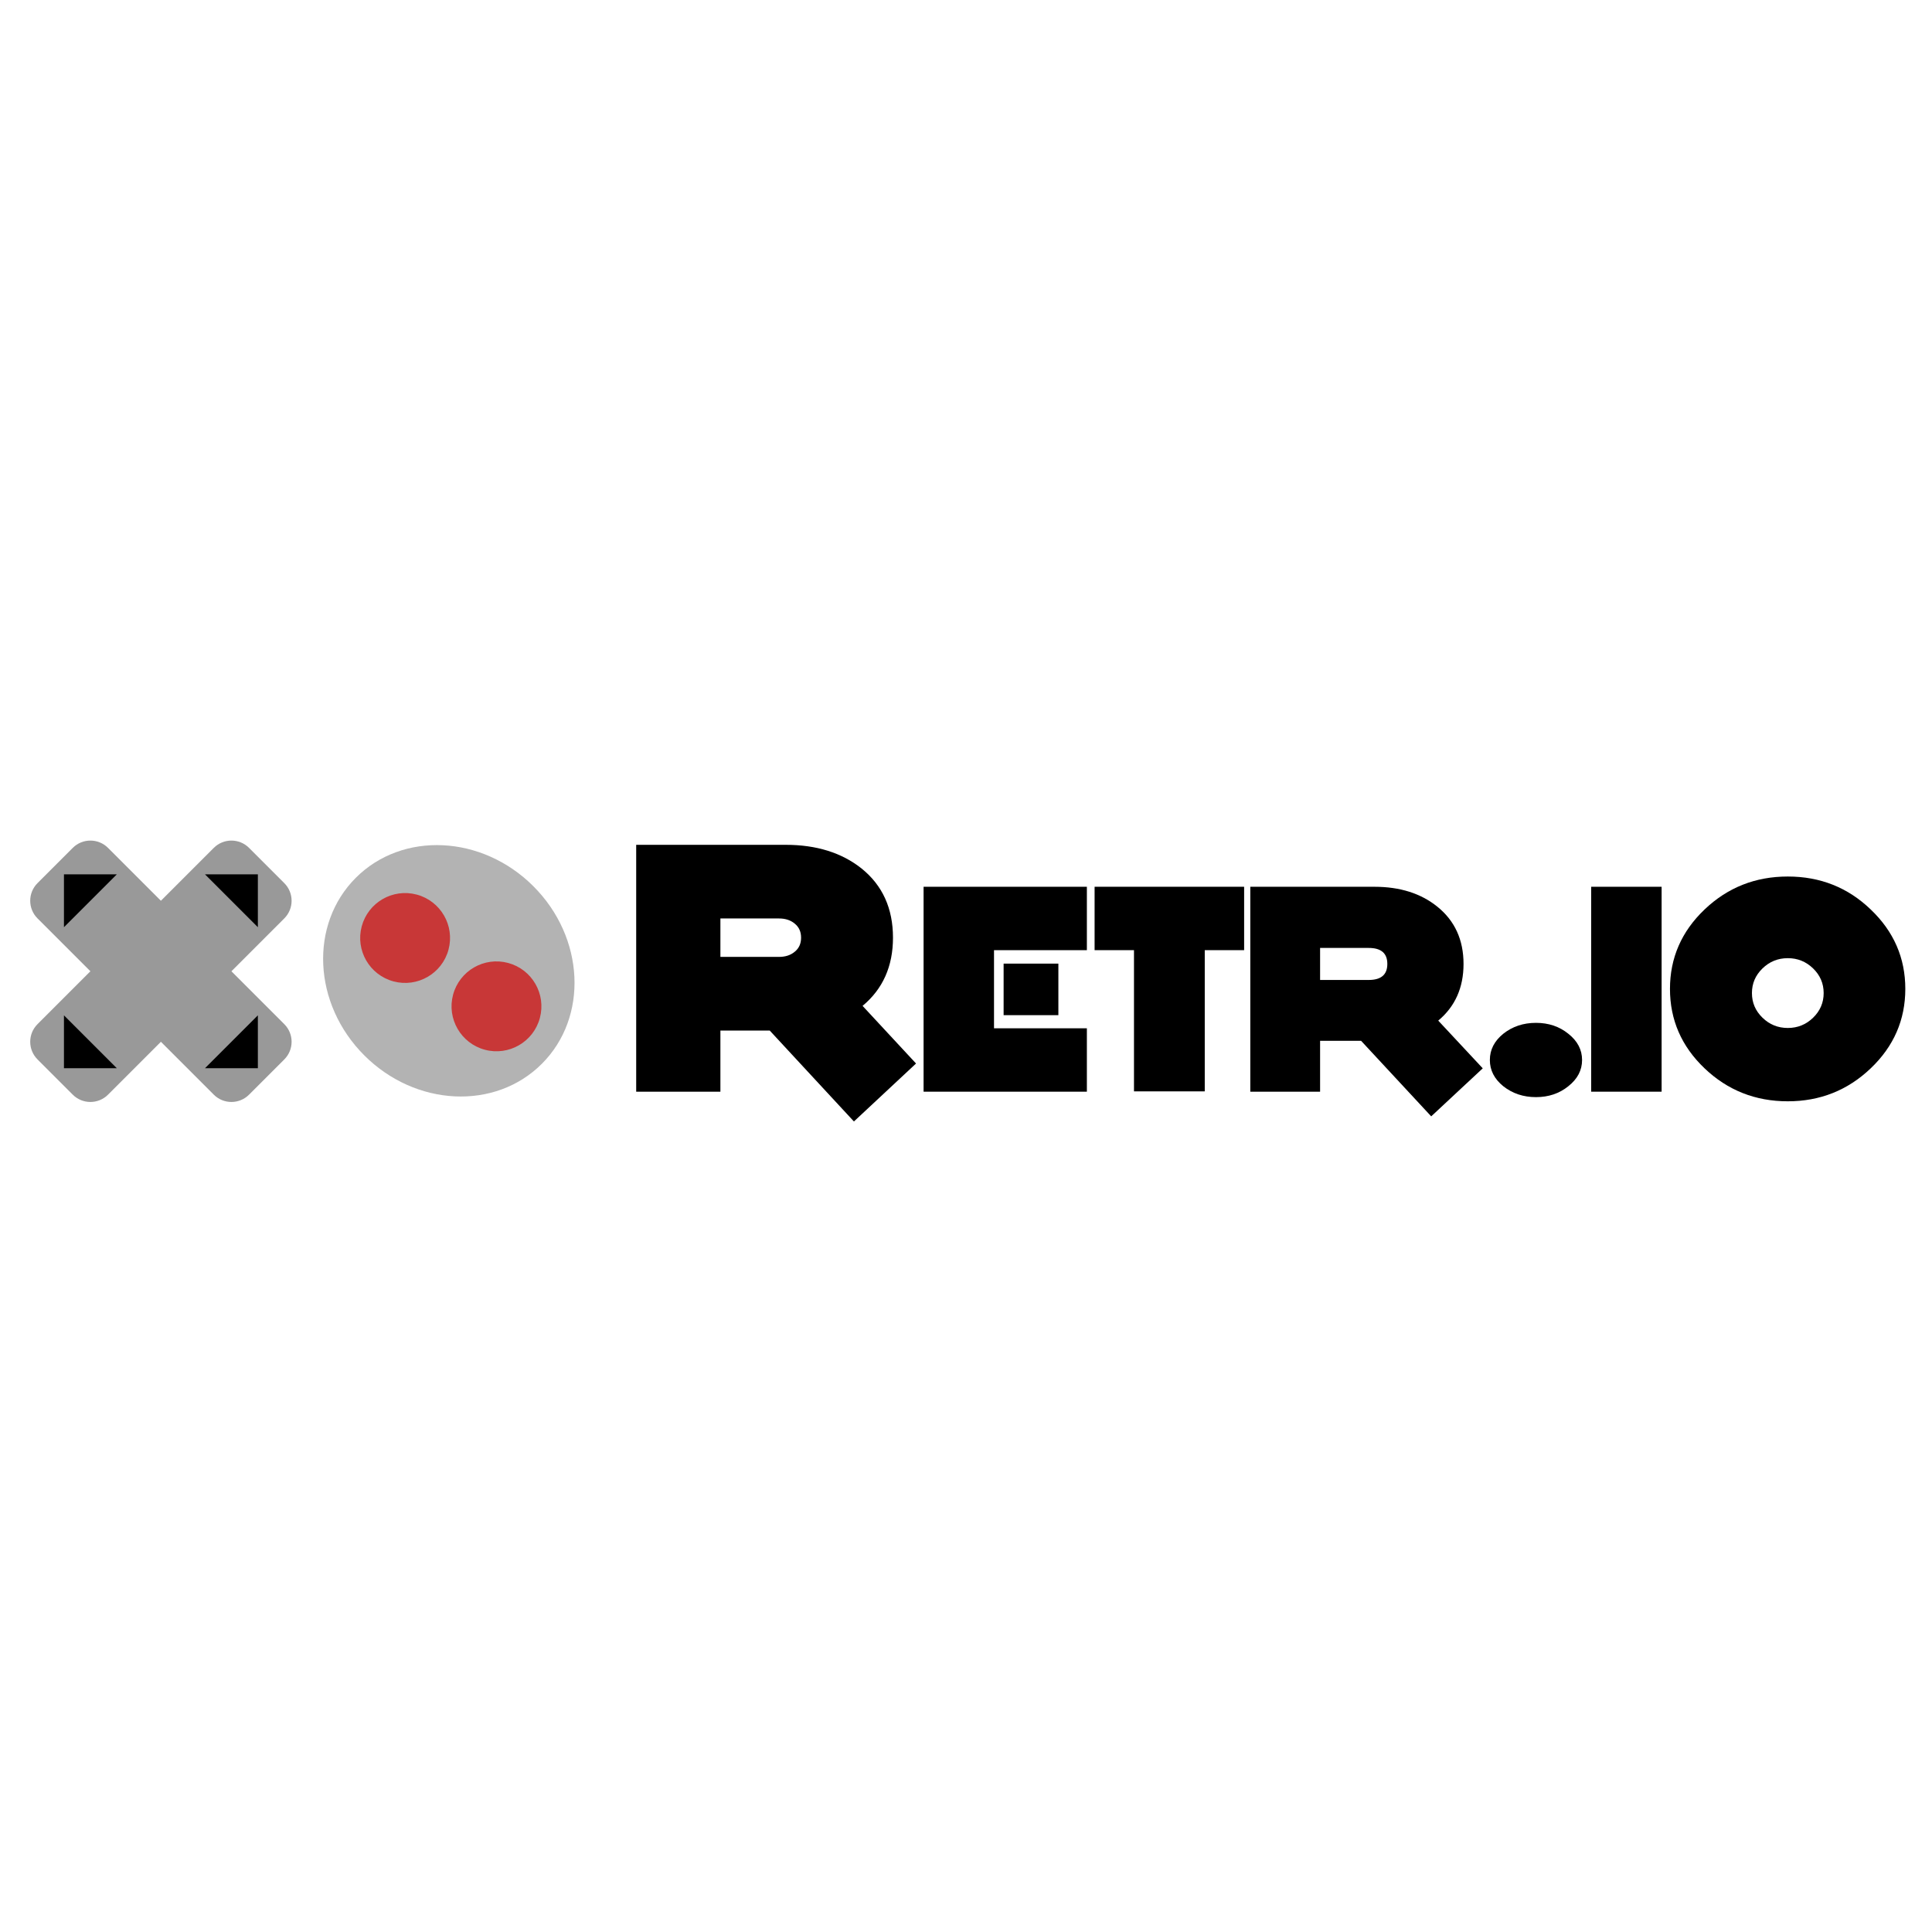
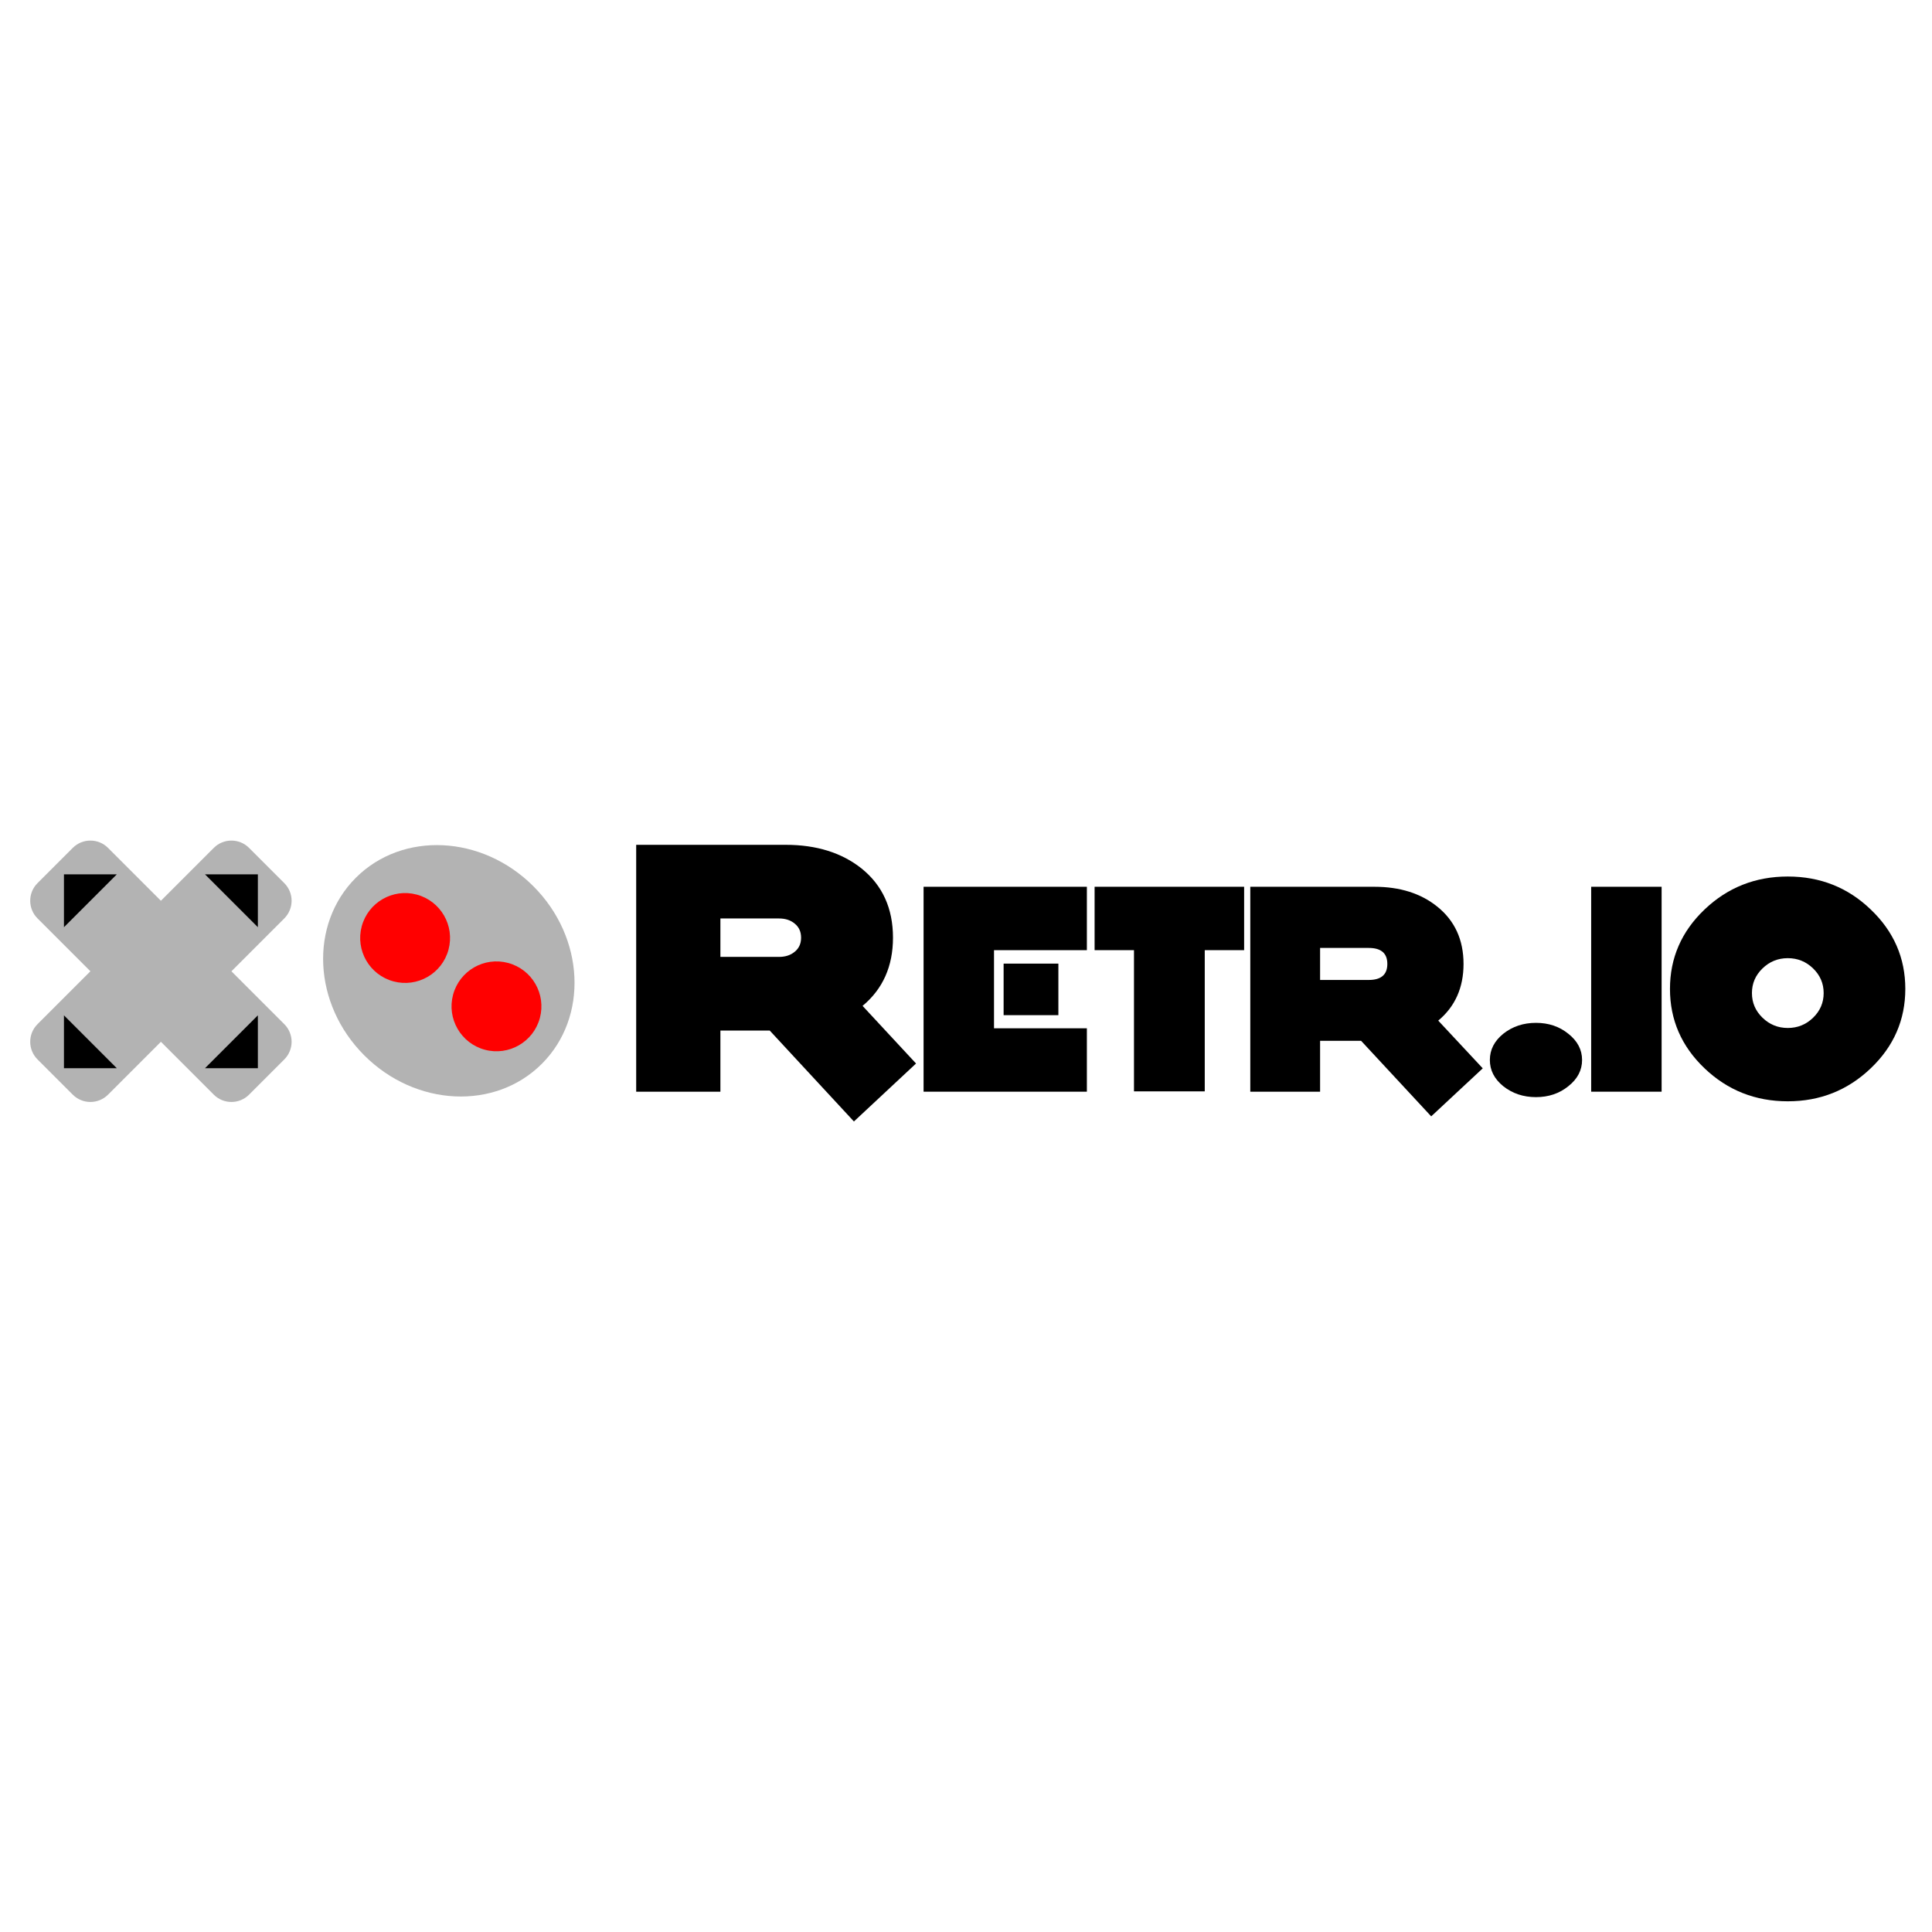
<svg xmlns="http://www.w3.org/2000/svg" width="256" height="256" id="svg2" version="1.1">
  <defs id="defs4">
    <filter id="filter3072" x="0" y="0" height="1" width="1" color-interpolation-filters="sRGB">
      <feColorMatrix id="feColorMatrix3074" in="SourceGraphic" result="r" type="matrix" values="1 0 0 0 0 1 0 0 0 0 1 0 0 0 0 0 0 0 0 1 " />
      <feColorMatrix id="feColorMatrix3076" in="SourceGraphic" result="g" type="matrix" values="0 1 0 0 0 0 1 0 0 0 0 1 0 0 0 0 0 0 0 1 " />
      <feColorMatrix id="feColorMatrix3078" in="SourceGraphic" result="b" type="matrix" values="0 0 1 0 0 0 0 1 0 0 0 0 1 0 0 0 0 0 0 1 " />
      <feBlend id="feBlend3080" in2="g" mode="darken" in="r" result="minrg" />
      <feBlend id="feBlend3082" in2="b" mode="darken" in="minrg" result="p" />
      <feBlend id="feBlend3084" in2="g" mode="lighten" in="r" result="maxrg" />
      <feBlend id="feBlend3086" in2="b" mode="lighten" in="maxrg" result="q" />
      <feComponentTransfer id="feComponentTransfer3088" in="q" result="q2">
        <feFuncR id="feFuncR3090" type="linear" slope="0" />
      </feComponentTransfer>
      <feBlend id="feBlend3092" in2="q2" mode="lighten" in="p" result="pq" />
      <feColorMatrix id="feColorMatrix3094" in="pq" result="qminp" type="matrix" values="-1 1 0 0 0 -1 1 0 0 0 -1 1 0 0 0 0 0 0 0 1 " />
      <feComponentTransfer id="feComponentTransfer3096" in="qminp" result="coefsq">
        <feFuncR id="feFuncR3098" type="table" tableValues="1 1 0 0 0 1 1" />
        <feFuncG id="feFuncG3100" type="table" tableValues="0 1 1 1 0 0 0" />
        <feFuncB id="feFuncB3102" type="table" tableValues="0 0 0 1 1 1 0" />
      </feComponentTransfer>
      <feFlood id="feFlood3104" flood-color="rgb(203,0,254)" result="result1" />
      <feComposite id="feComposite3106" in2="result1" in="qminp" result="qminpc" operator="arithmetic" k1="1" k2="0" k3="0" k4="0" />
      <feComposite id="feComposite3108" in2="qminpc" in="p" result="color" operator="arithmetic" k2="1" k3="1" k1="0" k4="0" />
      <feComposite id="feComposite3110" in2="SourceGraphic" in="color" operator="in" />
    </filter>
  </defs>
  <g id="layer1" transform="translate(0,-796.3622)">
-     <g id="g3503" transform="matrix(0.9156586,0,0,0.9156586,-3.325268,-9.848417)">
-       <g transform="matrix(1.068828,0,0,1.068828,-79.87557,30.19177)" id="g3049">
-         <g style="fill:#999999" id="g3054">
-           <rect style="fill:#999999;fill-opacity:1;stroke:#333333;stroke-width:0;stroke-linecap:square;stroke-linejoin:miter;stroke-miterlimit:4;stroke-opacity:1;stroke-dasharray:none;stroke-dashoffset:0" id="rect3053" width="13.501" height="40.503" x="719.407" y="564.605" ry="3.375" transform="matrix(0.7071068,0.7071068,-0.7071068,0.7071068,0,0)" />
-           <rect style="fill:#999999;fill-opacity:1;stroke:#333333;stroke-width:0;stroke-linecap:square;stroke-linejoin:miter;stroke-miterlimit:4;stroke-opacity:1;stroke-dasharray:none;stroke-dashoffset:0" id="rect3055" width="40.503" height="13.501" x="705.906" y="578.106" transform="matrix(0.7071068,0.7071068,-0.7071068,0.7071068,0,0)" ry="3.375" />
-         </g>
-         <path id="path3057" d="m 113.042,913.9 0,7.16 -7.16,-7.16 7.16,0" style="fill:#000000;fill-opacity:1;stroke:#333333;stroke-width:0;stroke-linecap:square;stroke-linejoin:miter;stroke-miterlimit:4;stroke-opacity:1;stroke-dasharray:none;stroke-dashoffset:0" />
-         <path style="fill:#000000;fill-opacity:1;stroke:#333333;stroke-width:0;stroke-linecap:square;stroke-linejoin:miter;stroke-miterlimit:4;stroke-opacity:1;stroke-dasharray:none;stroke-dashoffset:0" d="m 86.788,940.154 -5e-6,-7.16 7.16,7.16 -7.16,0" id="path3059" />
-         <path style="fill:#000000;fill-opacity:1;stroke:#333333;stroke-width:0;stroke-linecap:square;stroke-linejoin:miter;stroke-miterlimit:4;stroke-opacity:1;stroke-dasharray:none;stroke-dashoffset:0" d="m 113.042,940.154 -7.16,-10e-6 7.16,-7.16 0,7.16" id="path3061" />
-         <path id="path3063" d="m 86.788,913.9 7.16,0 -7.16,7.16 3e-6,-7.16" style="fill:#000000;fill-opacity:1;stroke:#333333;stroke-width:0;stroke-linecap:square;stroke-linejoin:miter;stroke-miterlimit:4;stroke-opacity:1;stroke-dasharray:none;stroke-dashoffset:0" />
-       </g>
-       <g transform="matrix(1.068828,0,0,1.068828,-140.43,32.32942)" id="g3065">
-         <path transform="matrix(0.5724217,0.5724217,-0.5724217,0.5724217,162.3513,818.4928)" d="m 144,64 c 0,11.046 -9.85,20 -22,20 -12.15,0 -22,-8.954 -22,-20 0,-11.046 9.85,-20 22,-20 12.15,0 22,8.954 22,20 z" id="path3067" style="fill:#b3b3b3;fill-opacity:1;stroke:none" />
-         <path transform="matrix(0.3672333,0.09839986,-0.09839986,0.3672333,164.9786,895.0215)" d="m 96,48 c 0,8.837 -7.163,16 -16,16 -8.837,0 -16,-7.163 -16,-16 0,-8.837 7.163,-16 16,-16 8.837,0 16,7.163 16,16 z" id="path3069" style="fill:#c83737;fill-opacity:1;stroke:#333333;stroke-width:0;stroke-linecap:square;stroke-linejoin:miter;stroke-miterlimit:4;stroke-opacity:1;stroke-dasharray:none;stroke-dashoffset:0" />
-         <path style="fill:#c83737;fill-opacity:1;stroke:#333333;stroke-width:0;stroke-linecap:square;stroke-linejoin:miter;stroke-miterlimit:4;stroke-opacity:1;stroke-dasharray:none;stroke-dashoffset:0" id="path3071" d="m 96,48 c 0,8.837 -7.163,16 -16,16 -8.837,0 -16,-7.163 -16,-16 0,-8.837 7.163,-16 16,-16 8.837,0 16,7.163 16,16 z" transform="matrix(0.3672333,0.09839987,-0.09839987,0.3672333,177.3479,904.2754)" />
-       </g>
+     <g style="fill:#b3b3b3" id="g3054" transform="matrix(0.9786816,0,0,0.9786816,-76.46402,17.79694)">
+       <rect style="fill:#b3b3b3;fill-opacity:1;stroke:#333333;stroke-width:0;stroke-linecap:square;stroke-linejoin:miter;stroke-miterlimit:4;stroke-opacity:1;stroke-dasharray:none;stroke-dashoffset:0" id="rect3053" width="13.501" height="40.503" x="719.407" y="564.605" ry="3.375" transform="matrix(0.7071068,0.7071068,-0.7071068,0.7071068,0,0)" />
+       <rect style="fill:#b3b3b3;fill-opacity:1;stroke:#333333;stroke-width:0;stroke-linecap:square;stroke-linejoin:miter;stroke-miterlimit:4;stroke-opacity:1;stroke-dasharray:none;stroke-dashoffset:0" id="rect3055" width="40.503" height="13.501" x="705.906" y="578.106" transform="matrix(0.7071068,0.7071068,-0.7071068,0.7071068,0,0)" ry="3.375" />
    </g>
+     <path id="path3057" d="m 34.168,912.214 0,7.007 -7.007,-7.007 7.007,0" style="fill:#000000;fill-opacity:1;stroke:#333333;stroke-width:0;stroke-linecap:square;stroke-linejoin:miter;stroke-miterlimit:4;stroke-opacity:1;stroke-dasharray:none;stroke-dashoffset:0" />
+     <path style="fill:#000000;fill-opacity:1;stroke:#333333;stroke-width:0;stroke-linecap:square;stroke-linejoin:miter;stroke-miterlimit:4;stroke-opacity:1;stroke-dasharray:none;stroke-dashoffset:0" d="m 8.474,937.908 -4.9e-6,-7.007 7.007,7.007 -7.007,0" id="path3059" />
+     <path style="fill:#000000;fill-opacity:1;stroke:#333333;stroke-width:0;stroke-linecap:square;stroke-linejoin:miter;stroke-miterlimit:4;stroke-opacity:1;stroke-dasharray:none;stroke-dashoffset:0" d="m 34.168,937.908 -7.007,-10e-6 7.007,-7.007 0,7.007" id="path3061" />
+     <path id="path3063" d="m 8.474,912.214 7.007,0 -7.007,7.007 3e-6,-7.007" style="fill:#000000;fill-opacity:1;stroke:#333333;stroke-width:0;stroke-linecap:square;stroke-linejoin:miter;stroke-miterlimit:4;stroke-opacity:1;stroke-dasharray:none;stroke-dashoffset:0" />
+     <path transform="matrix(0.5602185,0.5602185,-0.5602185,0.5602185,26.97904,820.7982)" d="m 144,64 a 22,20 0 1 1 -44,0 22,20 0 1 1 44,0 z" id="path3067" style="fill:#b3b3b3;fill-opacity:1;stroke:none" />
+     <path transform="matrix(0.3594045,0.09630213,-0.09630213,0.3594045,29.55036,895.6953)" d="m 96,48 a 16,16 0 1 1 -32,0 16,16 0 1 1 32,0 z" id="path3069" style="fill:#ff0000;fill-opacity:1;stroke:#333333;stroke-width:0;stroke-linecap:square;stroke-linejoin:miter;stroke-miterlimit:4;stroke-opacity:1;stroke-dasharray:none;stroke-dashoffset:0" />
+     <path style="fill:#ff0000;fill-opacity:1;stroke:#333333;stroke-width:0;stroke-linecap:square;stroke-linejoin:miter;stroke-miterlimit:4;stroke-opacity:1;stroke-dasharray:none;stroke-dashoffset:0" id="path3071" d="m 96,48 a 16,16 0 1 1 -32,0 16,16 0 1 1 32,0 z" transform="matrix(0.3594045,0.09630214,-0.09630214,0.3594045,41.656,904.7519)" />
    <g id="g3107" transform="matrix(1.127671,0,0,1.127671,-21.93842,-122.7255)">
      <g id="g3096">
        <path id="path3075" style="font-size:24px;font-style:normal;font-variant:normal;font-weight:normal;font-stretch:normal;line-height:125%;letter-spacing:0px;word-spacing:0px;fill:#000000;fill-opacity:1;stroke:none;font-family:MinstrelPosterWHG;-inkscape-font-specification:MinstrelPosterWHG" d="m 127.092,939.998 -7.299,6.81 -9.895,-10.685 -5.794,0 0,7.186 -9.895,0 0,-29.008 17.57,0 c 3.612,3e-5 6.584,0.928 8.917,2.784 2.458,1.982 3.687,4.69 3.687,8.127 -3e-5,3.361 -1.191,6.032 -3.574,8.014 l 6.283,6.772 m -13.507,-14.786 c -10e-6,-0.702 -0.251,-1.254 -0.752,-1.655 -0.477,-0.401 -1.091,-0.602 -1.844,-0.602 l -6.885,0 0,4.515 6.885,0 c 0.752,10e-6 1.367,-0.201 1.844,-0.602 0.502,-0.401 0.752,-0.953 0.752,-1.655" />
        <path id="path3077" style="font-size:24px;font-style:normal;font-variant:normal;font-weight:normal;font-stretch:normal;line-height:125%;letter-spacing:0px;word-spacing:0px;fill:#000000;fill-opacity:1;stroke:none;font-family:MinstrelPosterWHG;-inkscape-font-specification:MinstrelPosterWHG" d="m 143.817,934.317 -6.434,0 0,-6.057 6.434,0 0,6.057 m 3.349,8.992 -19.188,0 0,-24.079 19.188,0 0,7.45 -10.911,0 0,9.18 10.911,0 0,7.45" />
        <path id="path3079" style="font-size:24px;font-style:normal;font-variant:normal;font-weight:normal;font-stretch:normal;line-height:125%;letter-spacing:0px;word-spacing:0px;fill:#000000;fill-opacity:1;stroke:none;font-family:MinstrelPosterWHG;-inkscape-font-specification:MinstrelPosterWHG" d="m 165.645,926.679 -4.628,0 0,16.592 -8.315,0 0,-16.592 -4.628,0 0,-7.45 17.57,0 0,7.45" />
        <path id="path3081" style="font-size:24px;font-style:normal;font-variant:normal;font-weight:normal;font-stretch:normal;line-height:125%;letter-spacing:0px;word-spacing:0px;fill:#000000;fill-opacity:1;stroke:none;font-family:MinstrelPosterWHG;-inkscape-font-specification:MinstrelPosterWHG" d="m 193.683,940.563 -6.057,5.644 -8.24,-8.879 -4.816,0 0,5.982 -8.202,0 0,-24.079 14.598,0 c 2.985,4e-5 5.443,0.778 7.374,2.333 2.057,1.655 3.085,3.9 3.085,6.735 -2e-5,2.784 -0.991,5.004 -2.972,6.659 l 5.23,5.606 m -11.212,-12.265 c -2e-5,-1.254 -0.727,-1.881 -2.182,-1.881 l -5.719,0 0,3.762 5.719,0 c 1.455,2e-5 2.182,-0.627 2.182,-1.881" />
      </g>
      <g id="g3102">
        <path id="path3083" style="font-size:24px;font-style:normal;font-variant:normal;font-weight:normal;font-stretch:normal;line-height:125%;letter-spacing:0px;word-spacing:0px;fill:#000000;fill-opacity:1;stroke:none;font-family:MinstrelPosterWHG;-inkscape-font-specification:MinstrelPosterWHG" d="m 205.354,939.584 c 0,1.204 -0.539,2.232 -1.618,3.085 -1.053,0.853 -2.32,1.279 -3.8,1.279 -1.48,0 -2.759,-0.426 -3.838,-1.279 -1.053,-0.853 -1.58,-1.881 -1.58,-3.085 -1e-5,-1.204 0.527,-2.232 1.58,-3.085 1.079,-0.853 2.358,-1.279 3.838,-1.279 1.48,10e-6 2.747,0.426 3.8,1.279 1.079,0.853 1.618,1.881 1.618,3.085" />
        <path id="path3085" style="font-size:24px;font-style:normal;font-variant:normal;font-weight:normal;font-stretch:normal;line-height:125%;letter-spacing:0px;word-spacing:0px;fill:#000000;fill-opacity:1;stroke:none;font-family:MinstrelPosterWHG;-inkscape-font-specification:MinstrelPosterWHG" d="m 214.7,943.309 -8.277,0 0,-24.079 8.277,0 0,24.079" />
        <path id="path3087" style="font-size:24px;font-style:normal;font-variant:normal;font-weight:normal;font-stretch:normal;line-height:125%;letter-spacing:0px;word-spacing:0px;fill:#000000;fill-opacity:1;stroke:none;font-family:MinstrelPosterWHG;-inkscape-font-specification:MinstrelPosterWHG" d="m 243.335,931.232 c -2e-5,3.637 -1.354,6.747 -4.063,9.331 -2.709,2.584 -5.957,3.875 -9.745,3.875 -3.813,0 -7.073,-1.292 -9.782,-3.875 -2.709,-2.584 -4.063,-5.694 -4.063,-9.331 -2e-5,-3.637 1.354,-6.747 4.063,-9.331 2.709,-2.583 5.97,-3.875 9.782,-3.875 3.813,3e-5 7.061,1.292 9.745,3.875 2.709,2.584 4.063,5.694 4.063,9.331 m -9.594,0.489 c -1e-5,-1.129 -0.414,-2.094 -1.242,-2.897 -0.828,-0.803 -1.818,-1.204 -2.972,-1.204 -1.154,2e-5 -2.145,0.401 -2.972,1.204 -0.828,0.803 -1.242,1.768 -1.242,2.897 0,1.129 0.414,2.094 1.242,2.897 0.828,0.803 1.818,1.204 2.972,1.204 1.154,2e-5 2.145,-0.401 2.972,-1.204 0.828,-0.803 1.242,-1.768 1.242,-2.897" />
      </g>
    </g>
  </g>
</svg>
